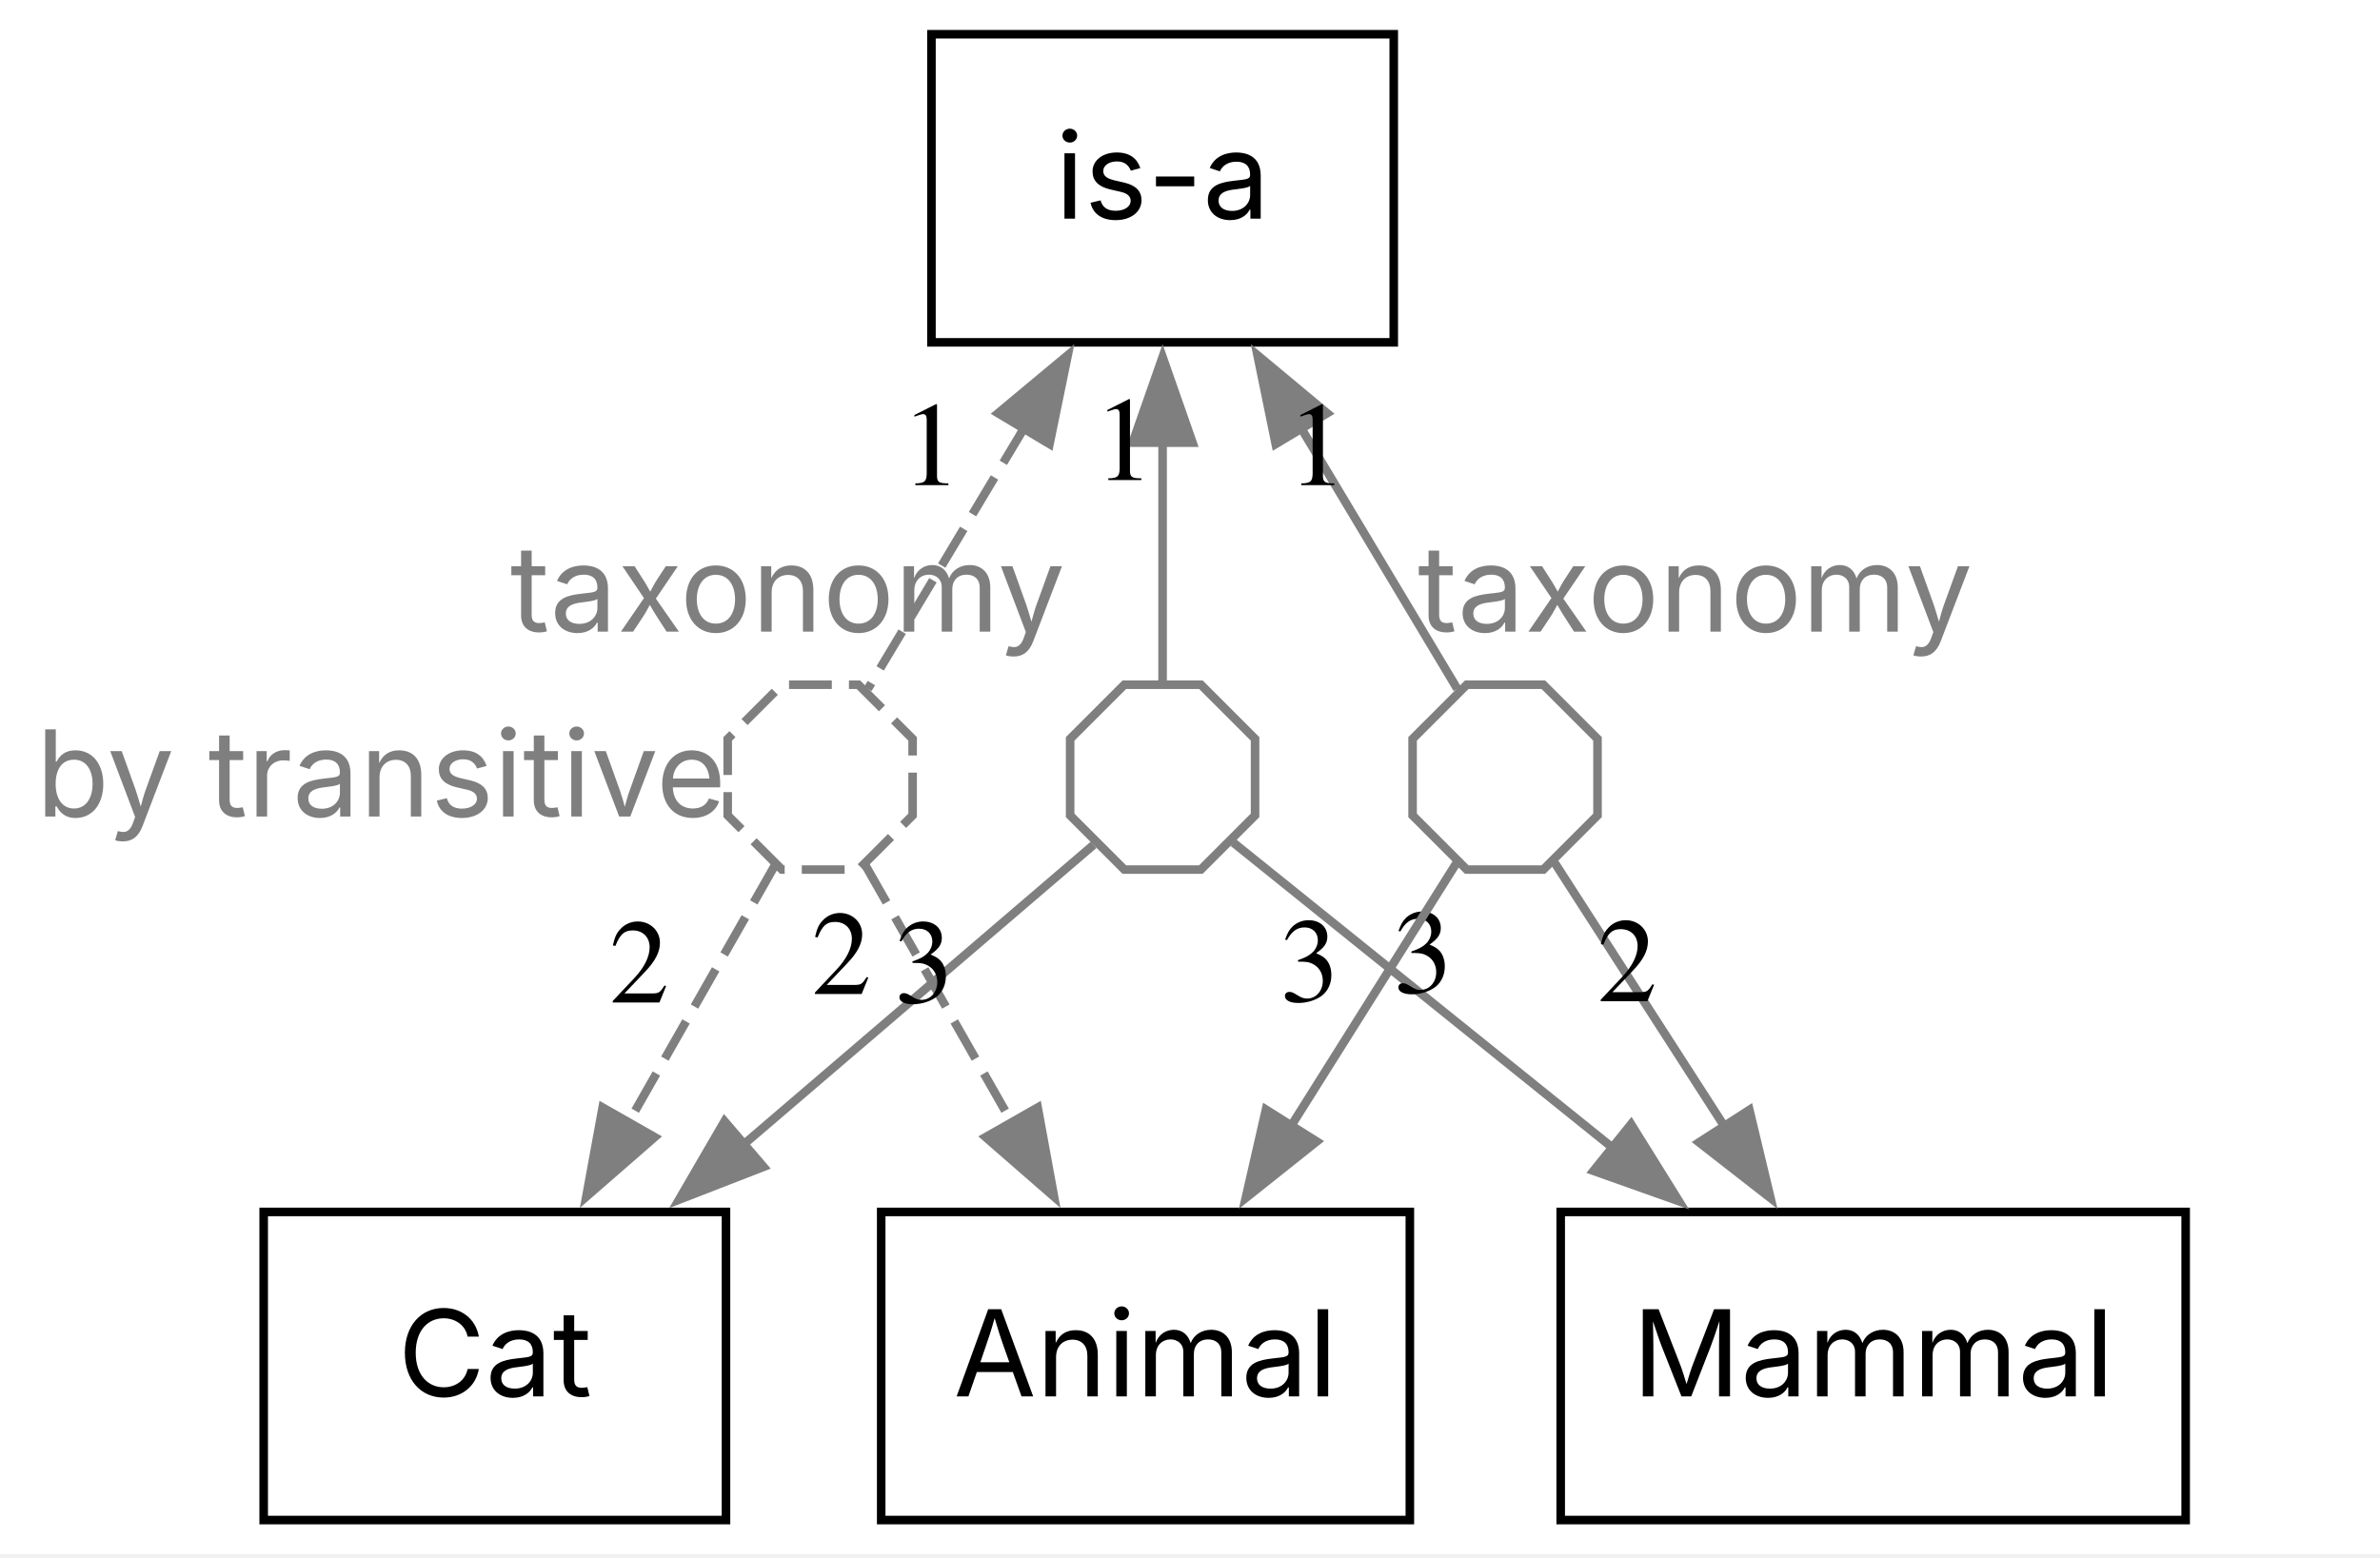
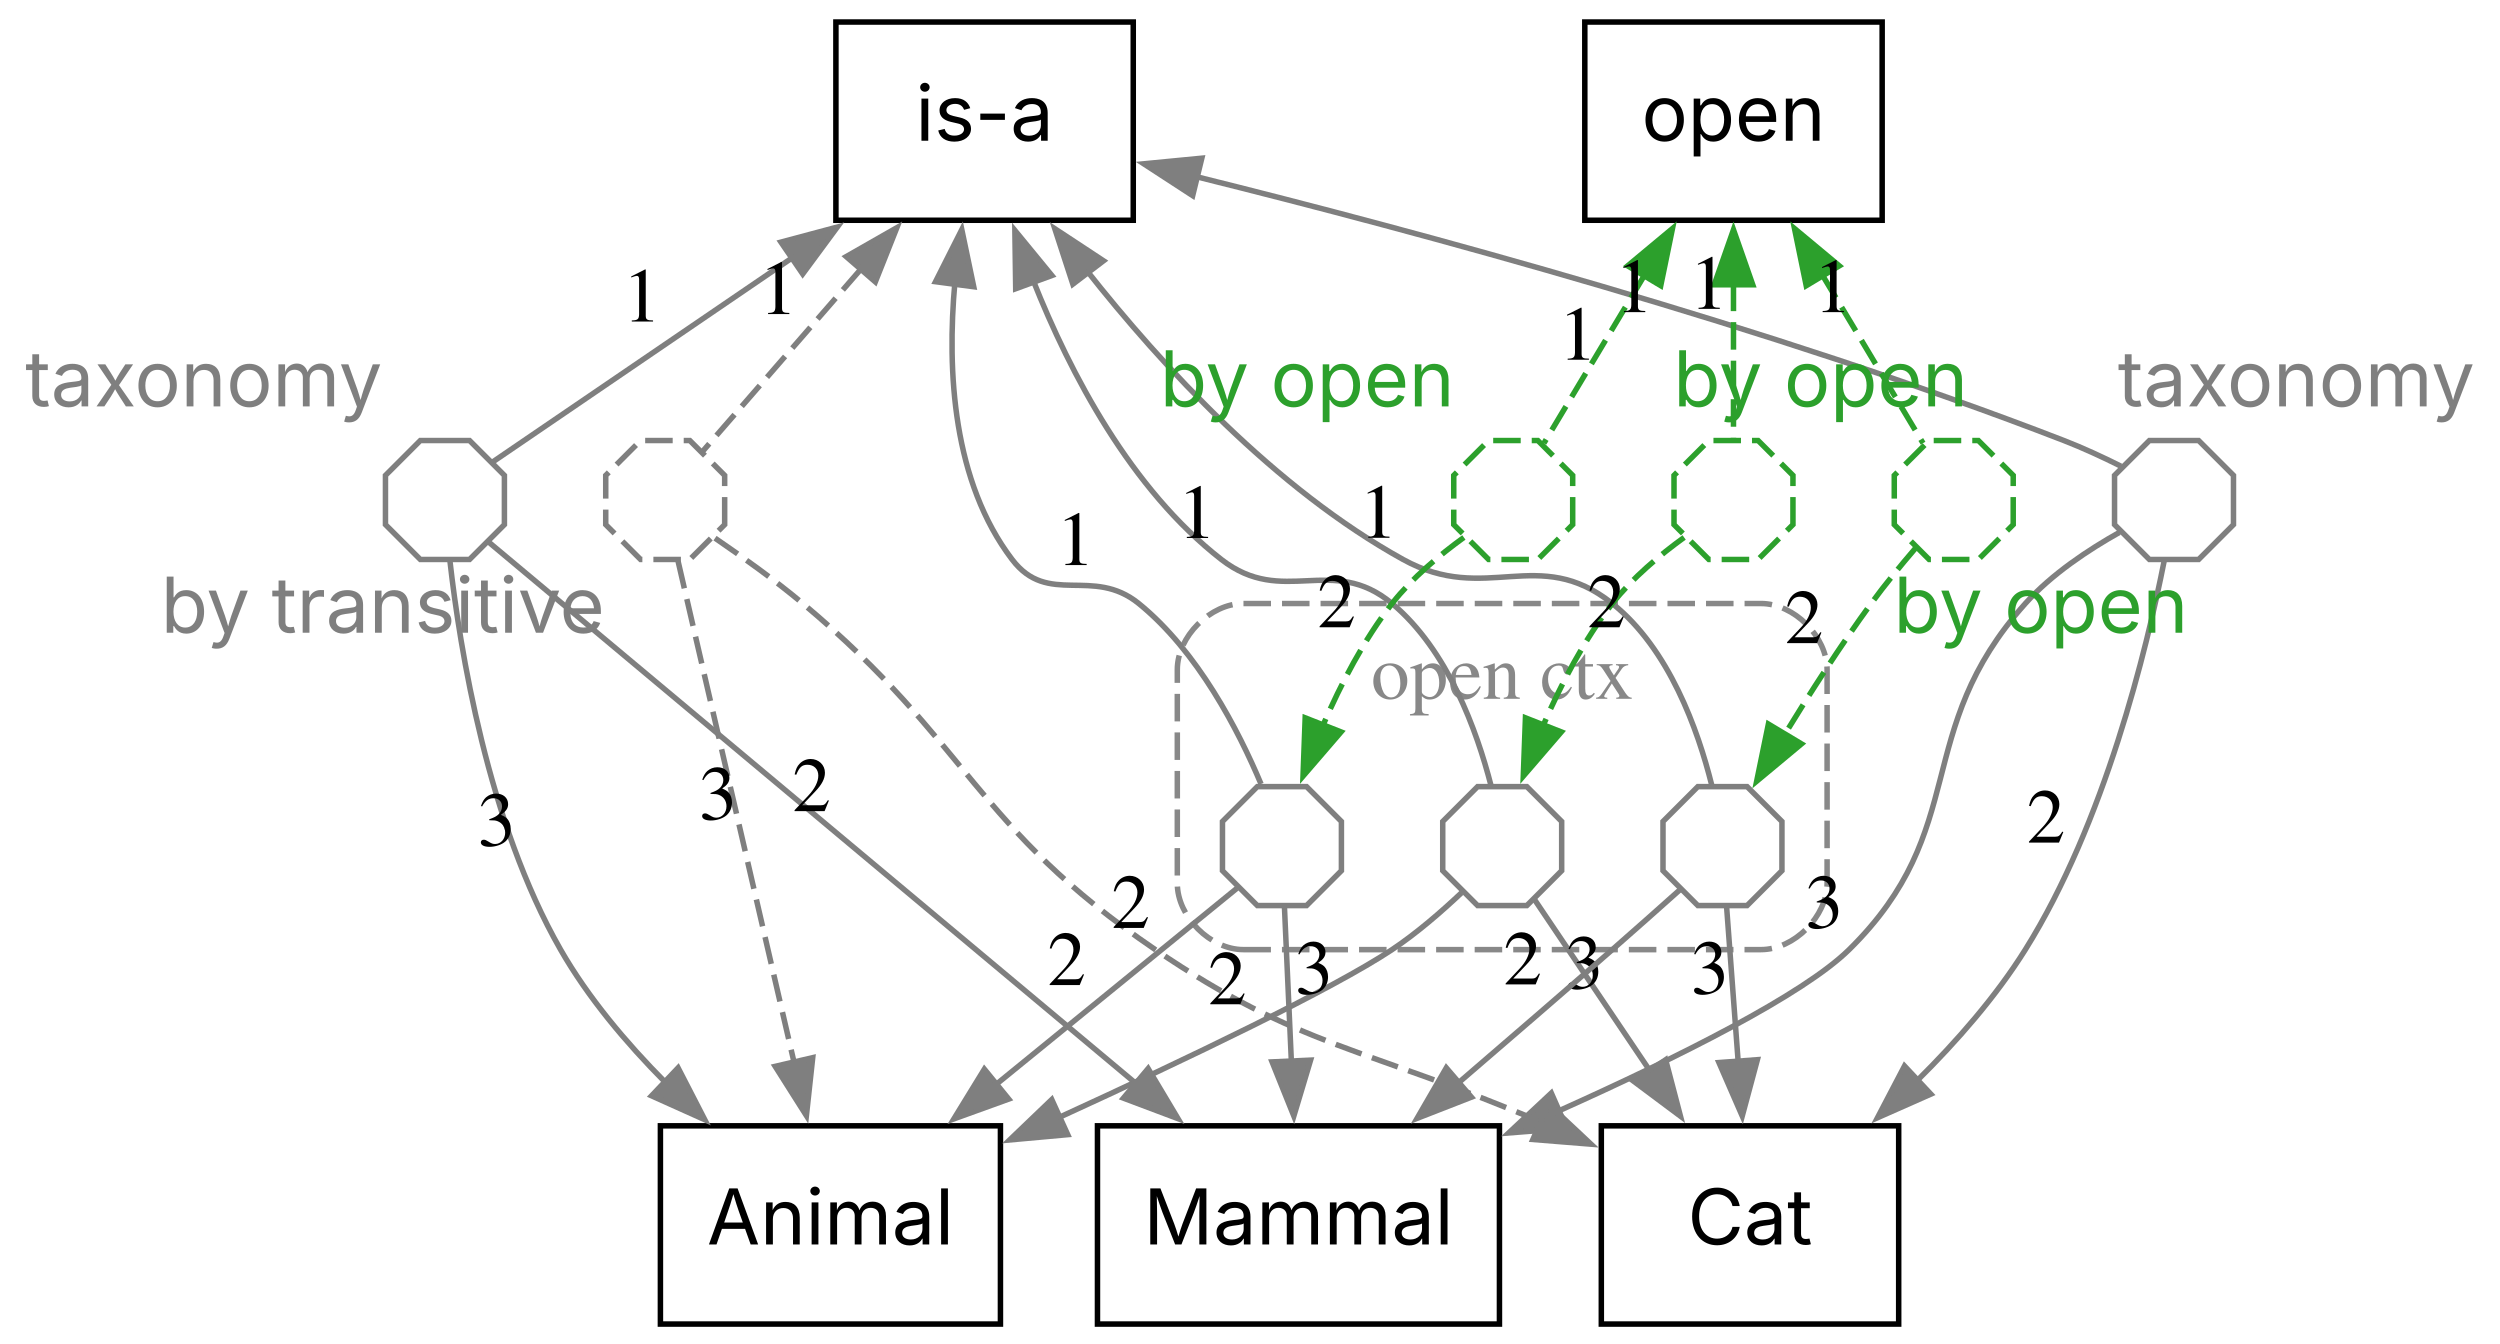
- <svg xmlns="http://www.w3.org/2000/svg" width="278pt" height="182pt" viewBox="0.00 0.00 278.00 182.00">
-   <g id="graph0" class="graph" transform="scale(1 1) rotate(0) translate(4 177.6)">
-     <polygon fill="white" stroke="none" points="-4,4 -4,-177.6 274.16,-177.6 274.16,4 -4,4" />
+ <svg xmlns="http://www.w3.org/2000/svg" width="454pt" height="244pt" viewBox="0.00 0.00 454.00 244.00">
+   <g id="graph0" class="graph" transform="scale(1 1) rotate(0) translate(4 240.45)">
+     <polygon fill="white" stroke="none" points="-4,4 -4,-240.45 450,-240.45 450,4 -4,4" />
+     <g id="clust1" class="cluster">
+       <path fill="none" stroke="#888888" stroke-dasharray="5,2" d="M221.8,-68C221.8,-68 315.8,-68 315.8,-68 321.8,-68 327.8,-74 327.8,-80 327.8,-80 327.8,-118.85 327.8,-118.85 327.8,-124.85 321.8,-130.85 315.8,-130.85 315.8,-130.85 221.8,-130.85 221.8,-130.85 215.8,-130.85 209.8,-124.85 209.8,-118.85 209.8,-118.85 209.8,-80 209.8,-80 209.8,-74 215.8,-68 221.8,-68" />
+       <text xml:space="preserve" text-anchor="middle" x="268.8" y="-113.55" font-family="Times,serif" font-size="14.00" fill="#888888">open ctx</text>
+     </g>
    <g id="node1" class="node">
-       <polygon fill="none" stroke="#7f7f7f" points="142.6,-82.33 142.6,-91.27 136.27,-97.6 127.33,-97.6 121,-91.27 121,-82.33 127.33,-76 136.27,-76 142.6,-82.33" />
-       <text xml:space="preserve" text-anchor="middle" x="88" y="-103.8" font-family="Inter" font-size="14.00" fill="#7f7f7f">taxonomy</text>
+       <polygon fill="none" stroke="#7f7f7f" points="401.6,-145.18 401.6,-154.12 395.27,-160.45 386.33,-160.45 380,-154.12 380,-145.18 386.33,-138.85 395.27,-138.85 401.6,-145.18" />
+       <text xml:space="preserve" text-anchor="middle" x="413" y="-166.65" font-family="Inter" font-size="14.00" fill="#7f7f7f">taxonomy</text>
    </g>
    <g id="node3" class="node">
-       <polygon fill="none" stroke="black" points="80.8,-36 26.8,-36 26.8,0 80.8,0 80.8,-36" />
-       <text xml:space="preserve" text-anchor="middle" x="53.8" y="-14.45" font-family="Inter" font-size="14.00">Cat</text>
+       <polygon fill="none" stroke="black" points="340.8,-36 286.8,-36 286.8,0 340.8,0 340.8,-36" />
+       <text xml:space="preserve" text-anchor="middle" x="313.8" y="-14.45" font-family="Inter" font-size="14.00">Cat</text>
    </g>
    <g id="edge2" class="edge">
-       <path fill="none" stroke="#7f7f7f" d="M123.75,-78.9C114.05,-70.6 97.23,-56.19 82.52,-43.59" />
-       <polygon fill="#7f7f7f" stroke="#7f7f7f" points="85.19,-41.27 75.31,-37.43 80.63,-46.59 85.19,-41.27" />
-       <text xml:space="preserve" text-anchor="middle" x="94.27" y="-61.46" font-family="Times,serif" font-size="14.00">2</text>
+       <path fill="none" stroke="#7f7f7f" d="M389.01,-138.56C385.86,-122.62 378.21,-91.03 363.8,-68 358.47,-59.48 351.37,-51.36 344.2,-44.26" />
+       <polygon fill="#7f7f7f" stroke="#7f7f7f" points="346.64,-41.76 336.95,-37.47 341.86,-46.86 346.64,-41.76" />
+       <text xml:space="preserve" text-anchor="middle" x="367.54" y="-87.44" font-family="Times,serif" font-size="14.00">2</text>
    </g>
    <g id="node4" class="node">
-       <polygon fill="none" stroke="black" points="251.3,-36 178.3,-36 178.3,0 251.3,0 251.3,-36" />
-       <text xml:space="preserve" text-anchor="middle" x="214.8" y="-14.45" font-family="Inter" font-size="14.00">Mammal</text>
+       <polygon fill="none" stroke="black" points="268.3,-36 195.3,-36 195.3,0 268.3,0 268.3,-36" />
+       <text xml:space="preserve" text-anchor="middle" x="231.8" y="-14.45" font-family="Inter" font-size="14.00">Mammal</text>
    </g>
    <g id="edge3" class="edge">
-       <path fill="none" stroke="#7f7f7f" d="M140.06,-79.15C150.44,-70.8 168.82,-56 184.76,-43.18" />
-       <polygon fill="#7f7f7f" stroke="#7f7f7f" points="186.52,-46.25 192.12,-37.25 182.13,-40.8 186.52,-46.25" />
-       <text xml:space="preserve" text-anchor="middle" x="162.23" y="-61.63" font-family="Times,serif" font-size="14.00">3</text>
+       <path fill="none" stroke="#7f7f7f" d="M380.89,-143.77C375.34,-140.66 368.59,-136.21 363.8,-130.85 342.91,-107.48 354.13,-89.99 331.8,-68 323.48,-59.81 300.77,-48.45 279.08,-38.72" />
+       <polygon fill="#7f7f7f" stroke="#7f7f7f" points="280.54,-35.54 269.97,-34.71 277.72,-41.95 280.54,-35.54" />
+       <text xml:space="preserve" text-anchor="middle" x="327.29" y="-71.94" font-family="Times,serif" font-size="14.00">3</text>
    </g>
    <g id="node2" class="node">
-       <polygon fill="none" stroke="black" points="158.8,-173.6 104.8,-173.6 104.8,-137.6 158.8,-137.6 158.8,-173.6" />
-       <text xml:space="preserve" text-anchor="middle" x="131.8" y="-152.05" font-family="Inter" font-size="14.00">is-a</text>
+       <polygon fill="none" stroke="black" points="201.8,-236.45 147.8,-236.45 147.8,-200.45 201.8,-200.45 201.8,-236.45" />
+       <text xml:space="preserve" text-anchor="middle" x="174.8" y="-214.9" font-family="Inter" font-size="14.00">is-a</text>
    </g>
    <g id="edge1" class="edge">
-       <path fill="none" stroke="#7f7f7f" d="M131.8,-126.1C131.8,-116.05 131.8,-105.4 131.8,-97.88" />
-       <polygon fill="#7f7f7f" stroke="#7f7f7f" points="128.3,-125.88 131.8,-135.88 135.3,-125.88 128.3,-125.88" />
-       <text xml:space="preserve" text-anchor="middle" x="127.3" y="-121.51" font-family="Times,serif" font-size="14.00">1</text>
+       <path fill="none" stroke="#7f7f7f" d="M213.35,-208.34C253.35,-198.4 317.41,-181.12 370.8,-160.45 374.26,-159.11 377.94,-157.4 381.18,-155.78" />
+       <polygon fill="#7f7f7f" stroke="#7f7f7f" points="212.59,-204.92 203.71,-210.7 214.25,-211.72 212.59,-204.92" />
+       <text xml:space="preserve" text-anchor="middle" x="282.53" y="-175.12" font-family="Times,serif" font-size="14.00">1</text>
    </g>
    <g id="node5" class="node">
-       <polygon fill="none" stroke="#7f7f7f" points="182.6,-82.33 182.6,-91.27 176.27,-97.6 167.33,-97.6 161,-91.27 161,-82.33 167.33,-76 176.27,-76 182.6,-82.33" />
-       <text xml:space="preserve" text-anchor="middle" x="194" y="-103.8" font-family="Inter" font-size="14.00" fill="#7f7f7f">taxonomy</text>
+       <polygon fill="none" stroke="#7f7f7f" points="87.6,-145.18 87.6,-154.12 81.27,-160.45 72.33,-160.45 66,-154.12 66,-145.18 72.33,-138.85 81.27,-138.85 87.6,-145.18" />
+       <text xml:space="preserve" text-anchor="middle" x="33" y="-166.65" font-family="Inter" font-size="14.00" fill="#7f7f7f">taxonomy</text>
    </g>
    <g id="edge4" class="edge">
-       <path fill="none" stroke="#7f7f7f" d="M147.84,-127.82C154.35,-116.94 161.45,-105.08 166.22,-97.12" />
-       <polygon fill="#7f7f7f" stroke="#7f7f7f" points="145.01,-125.72 142.88,-136.1 151.02,-129.32 145.01,-125.72" />
-       <text xml:space="preserve" text-anchor="middle" x="149.84" y="-120.92" font-family="Times,serif" font-size="14.00">1</text>
+       <path fill="none" stroke="#7f7f7f" d="M140.02,-193.74C120.42,-180.38 97.51,-164.76 85.37,-156.49" />
+       <polygon fill="#7f7f7f" stroke="#7f7f7f" points="137.82,-196.48 148.06,-199.22 141.77,-190.7 137.82,-196.48" />
+       <text xml:space="preserve" text-anchor="middle" x="112.58" y="-182.06" font-family="Times,serif" font-size="14.00">1</text>
    </g>
    <g id="node7" class="node">
-       <polygon fill="none" stroke="#7f7f7f" stroke-dasharray="5,2" points="102.6,-82.33 102.6,-91.27 96.27,-97.6 87.33,-97.6 81,-91.27 81,-82.33 87.33,-76 96.27,-76 102.6,-82.33" />
-       <text xml:space="preserve" text-anchor="middle" x="40.5" y="-82.2" font-family="Inter" font-size="14.00" fill="#7f7f7f">by transitive</text>
+       <polygon fill="none" stroke="#7f7f7f" stroke-dasharray="5,2" points="127.6,-145.18 127.6,-154.12 121.27,-160.45 112.33,-160.45 106,-154.12 106,-145.18 112.33,-138.85 121.27,-138.85 127.6,-145.18" />
+       <text xml:space="preserve" text-anchor="middle" x="65.5" y="-125.55" font-family="Inter" font-size="14.00" fill="#7f7f7f">by transitive</text>
    </g>
    <g id="edge7" class="edge">
-       <path fill="none" stroke="#7f7f7f" stroke-dasharray="5,2" d="M115.76,-127.82C109.25,-116.94 102.15,-105.08 97.38,-97.12" />
-       <polygon fill="#7f7f7f" stroke="#7f7f7f" points="112.58,-129.32 120.72,-136.1 118.59,-125.72 112.58,-129.32" />
-       <text xml:space="preserve" text-anchor="middle" x="104.76" y="-120.92" font-family="Times,serif" font-size="14.00">1</text>
+       <path fill="none" stroke="#7f7f7f" stroke-dasharray="5,2" d="M152.34,-191.58C142.09,-179.78 130.69,-166.64 123.63,-158.52" />
+       <polygon fill="#7f7f7f" stroke="#7f7f7f" points="149.67,-193.85 158.87,-199.1 154.96,-189.26 149.67,-193.85" />
+       <text xml:space="preserve" text-anchor="middle" x="137.33" y="-183.42" font-family="Times,serif" font-size="14.00">1</text>
+     </g>
+     <g id="node10" class="node">
+       <polygon fill="none" stroke="#7f7f7f" points="279.6,-82.33 279.6,-91.27 273.27,-97.6 264.33,-97.6 258,-91.27 258,-82.33 264.33,-76 273.27,-76 279.6,-82.33" />
+     </g>
+     <g id="edge16" class="edge">
+       <path fill="none" stroke="#7f7f7f" d="M183.63,-189.52C190.39,-172.5 201.39,-151.62 217.8,-138.85 229.03,-130.11 237.86,-139.95 248.8,-130.85 258.93,-122.41 264.21,-107.71 266.75,-97.86" />
+       <polygon fill="#7f7f7f" stroke="#7f7f7f" points="180.45,-188.02 180.3,-198.61 187.02,-190.42 180.45,-188.02" />
+       <text xml:space="preserve" text-anchor="middle" x="213.37" y="-142.75" font-family="Times,serif" font-size="14.00">1</text>
+     </g>
+     <g id="node12" class="node">
+       <polygon fill="none" stroke="#7f7f7f" points="239.6,-82.33 239.6,-91.27 233.27,-97.6 224.33,-97.6 218,-91.27 218,-82.33 224.33,-76 233.27,-76 239.6,-82.33" />
+     </g>
+     <g id="edge19" class="edge">
+       <path fill="none" stroke="#7f7f7f" d="M169.41,-189.19C167.93,-172.91 169.08,-152.95 179.8,-138.85 186.35,-130.23 194.39,-137.66 202.8,-130.85 213.52,-122.16 220.91,-107.8 225,-98.08" />
+       <polygon fill="#7f7f7f" stroke="#7f7f7f" points="165.89,-189.29 170.66,-198.75 172.83,-188.38 165.89,-189.29" />
+       <text xml:space="preserve" text-anchor="middle" x="191.32" y="-137.84" font-family="Times,serif" font-size="14.00">1</text>
+     </g>
+     <g id="node14" class="node">
+       <polygon fill="none" stroke="#7f7f7f" points="319.6,-82.33 319.6,-91.27 313.27,-97.6 304.33,-97.6 298,-91.27 298,-82.33 304.33,-76 313.27,-76 319.6,-82.33" />
+     </g>
+     <g id="edge22" class="edge">
+       <path fill="none" stroke="#7f7f7f" d="M193.25,-191.45C207.09,-173.9 227.6,-151.67 250.8,-138.85 265.91,-130.5 275.29,-141.59 288.8,-130.85 299.12,-122.64 304.35,-107.88 306.83,-97.96" />
+       <polygon fill="#7f7f7f" stroke="#7f7f7f" points="190.83,-188.85 187.55,-198.92 196.4,-193.09 190.83,-188.85" />
+       <text xml:space="preserve" text-anchor="middle" x="246.32" y="-142.79" font-family="Times,serif" font-size="14.00">1</text>
    </g>
    <g id="edge5" class="edge">
-       <path fill="none" stroke="#7f7f7f" d="M177.6,-76.79C182.69,-68.88 190.36,-56.97 197.42,-46" />
-       <polygon fill="#7f7f7f" stroke="#7f7f7f" points="200.34,-47.92 202.81,-37.62 194.46,-44.13 200.34,-47.92" />
-       <text xml:space="preserve" text-anchor="middle" x="186.05" y="-60.62" font-family="Times,serif" font-size="14.00">2</text>
+       <path fill="none" stroke="#7f7f7f" d="M84.7,-142.04C106.08,-124.16 165.93,-74.09 202.37,-43.62" />
+       <polygon fill="#7f7f7f" stroke="#7f7f7f" points="204.5,-46.4 209.93,-37.3 200.01,-41.03 204.5,-46.4" />
+       <text xml:space="preserve" text-anchor="middle" x="143.37" y="-93.15" font-family="Times,serif" font-size="14.00">2</text>
    </g>
    <g id="node6" class="node">
-       <polygon fill="none" stroke="black" points="160.68,-36 98.93,-36 98.93,0 160.68,0 160.68,-36" />
-       <text xml:space="preserve" text-anchor="middle" x="129.8" y="-14.45" font-family="Inter" font-size="14.00">Animal</text>
+       <polygon fill="none" stroke="black" points="177.68,-36 115.93,-36 115.93,0 177.68,0 177.68,-36" />
+       <text xml:space="preserve" text-anchor="middle" x="146.8" y="-14.45" font-family="Inter" font-size="14.00">Animal</text>
    </g>
    <g id="edge6" class="edge">
-       <path fill="none" stroke="#7f7f7f" d="M166.14,-76.79C161.16,-68.88 153.67,-56.97 146.78,-46" />
-       <polygon fill="#7f7f7f" stroke="#7f7f7f" points="149.8,-44.23 141.51,-37.63 143.87,-47.96 149.8,-44.23" />
-       <text xml:space="preserve" text-anchor="middle" x="148.98" y="-60.62" font-family="Times,serif" font-size="14.00">3</text>
+       <path fill="none" stroke="#7f7f7f" d="M77.71,-138.58C79.51,-122.66 84.57,-91.1 97.8,-68 102.78,-59.3 109.72,-51.06 116.81,-43.92" />
+       <polygon fill="#7f7f7f" stroke="#7f7f7f" points="119.14,-46.53 123.99,-37.11 114.32,-41.45 119.14,-46.53" />
+       <text xml:space="preserve" text-anchor="middle" x="86.21" y="-86.87" font-family="Times,serif" font-size="14.00">3</text>
    </g>
    <g id="edge8" class="edge">
-       <path fill="none" stroke="#7f7f7f" stroke-dasharray="5,2" d="M86.52,-76.51C82.07,-68.69 75.46,-57.08 69.35,-46.34" />
-       <polygon fill="#7f7f7f" stroke="#7f7f7f" points="72.47,-44.74 64.48,-37.78 66.39,-48.2 72.47,-44.74" />
-       <text xml:space="preserve" text-anchor="middle" x="70.65" y="-60.47" font-family="Times,serif" font-size="14.00">2</text>
+       <path fill="none" stroke="#7f7f7f" stroke-dasharray="5,2" d="M125.85,-142.72C130.71,-139.4 136.74,-135.09 141.8,-130.85 172.36,-105.24 172.84,-90.42 205.8,-68 232.15,-50.08 243.81,-50.36 276.11,-36.58" />
+       <polygon fill="#7f7f7f" stroke="#7f7f7f" points="277.2,-39.92 284.93,-32.67 274.37,-33.52 277.2,-39.92" />
+       <text xml:space="preserve" text-anchor="middle" x="201.32" y="-71.94" font-family="Times,serif" font-size="14.00">2</text>
    </g>
    <g id="edge9" class="edge">
-       <path fill="none" stroke="#7f7f7f" stroke-dasharray="5,2" d="M97.08,-76.51C101.53,-68.69 108.14,-57.08 114.25,-46.34" />
-       <polygon fill="#7f7f7f" stroke="#7f7f7f" points="117.21,-48.2 119.12,-37.78 111.13,-44.74 117.21,-48.2" />
-       <text xml:space="preserve" text-anchor="middle" x="103.95" y="-60.47" font-family="Times,serif" font-size="14.00">3</text>
+       <path fill="none" stroke="#7f7f7f" stroke-dasharray="5,2" d="M119.15,-138.48C123.65,-119.06 133.58,-76.11 140.24,-47.36" />
+       <polygon fill="#7f7f7f" stroke="#7f7f7f" points="143.59,-48.38 142.44,-37.85 136.77,-46.8 143.59,-48.38" />
+       <text xml:space="preserve" text-anchor="middle" x="126.4" y="-91.65" font-family="Times,serif" font-size="14.00">3</text>
+     </g>
+     <g id="node8" class="node">
+       <polygon fill="none" stroke="#2ca02c" stroke-dasharray="5,2" points="321.6,-145.18 321.6,-154.12 315.27,-160.45 306.33,-160.45 300,-154.12 300,-145.18 306.33,-138.85 315.27,-138.85 321.6,-145.18" />
+       <text xml:space="preserve" text-anchor="middle" x="326.62" y="-166.65" font-family="Inter" font-size="14.00" fill="#2ca02c">by open</text>
+     </g>
+     <g id="edge11" class="edge">
+       <path fill="none" stroke="#2ca02c" stroke-dasharray="5,2" d="M301.84,-142.85C297.49,-139.7 292.43,-135.5 288.8,-130.85 283.68,-124.28 279.48,-116.19 276.28,-108.8" />
+       <polygon fill="#2ca02c" stroke="#2ca02c" points="279.54,-107.53 272.63,-99.5 273.02,-110.09 279.54,-107.53" />
+       <text xml:space="preserve" text-anchor="middle" x="287.72" y="-126.54" font-family="Times,serif" font-size="14.00">2</text>
+     </g>
+     <g id="node9" class="node">
+       <polygon fill="none" stroke="black" points="337.8,-236.45 283.8,-236.45 283.8,-200.45 337.8,-200.45 337.8,-236.45" />
+       <text xml:space="preserve" text-anchor="middle" x="310.8" y="-214.9" font-family="Inter" font-size="14.00">open</text>
+     </g>
+     <g id="edge10" class="edge">
+       <path fill="none" stroke="#2ca02c" stroke-dasharray="5,2" d="M310.8,-188.95C310.8,-178.9 310.8,-168.25 310.8,-160.73" />
+       <polygon fill="#2ca02c" stroke="#2ca02c" points="307.3,-188.73 310.8,-198.73 314.3,-188.73 307.3,-188.73" />
+       <text xml:space="preserve" text-anchor="middle" x="306.3" y="-184.36" font-family="Times,serif" font-size="14.00">1</text>
+     </g>
+     <g id="node11" class="node">
+       <polygon fill="none" stroke="#2ca02c" stroke-dasharray="5,2" points="281.6,-145.18 281.6,-154.12 275.27,-160.45 266.33,-160.45 260,-154.12 260,-145.18 266.33,-138.85 275.27,-138.85 281.6,-145.18" />
+       <text xml:space="preserve" text-anchor="middle" x="233.38" y="-166.65" font-family="Inter" font-size="14.00" fill="#2ca02c">by open</text>
+     </g>
+     <g id="edge12" class="edge">
+       <path fill="none" stroke="#2ca02c" stroke-dasharray="5,2" d="M294.76,-190.67C288.25,-179.79 281.15,-167.93 276.38,-159.97" />
+       <polygon fill="#2ca02c" stroke="#2ca02c" points="291.58,-192.17 299.72,-198.95 297.59,-188.57 291.58,-192.17" />
+       <text xml:space="preserve" text-anchor="middle" x="292.76" y="-183.77" font-family="Times,serif" font-size="14.00">1</text>
+     </g>
+     <g id="node13" class="node">
+       <polygon fill="none" stroke="#2ca02c" stroke-dasharray="5,2" points="361.6,-145.18 361.6,-154.12 355.27,-160.45 346.33,-160.45 340,-154.12 340,-145.18 346.33,-138.85 355.27,-138.85 361.6,-145.18" />
+       <text xml:space="preserve" text-anchor="middle" x="366.62" y="-125.55" font-family="Inter" font-size="14.00" fill="#2ca02c">by open</text>
+     </g>
+     <g id="edge14" class="edge">
+       <path fill="none" stroke="#2ca02c" stroke-dasharray="5,2" d="M326.84,-190.67C333.35,-179.79 340.45,-167.93 345.22,-159.97" />
+       <polygon fill="#2ca02c" stroke="#2ca02c" points="324.01,-188.57 321.88,-198.95 330.02,-192.17 324.01,-188.57" />
+       <text xml:space="preserve" text-anchor="middle" x="328.84" y="-183.77" font-family="Times,serif" font-size="14.00">1</text>
+     </g>
+     <g id="edge18" class="edge">
+       <path fill="none" stroke="#7f7f7f" d="M274.68,-77.07C280.03,-69.13 288.2,-57.01 295.69,-45.89" />
+       <polygon fill="#7f7f7f" stroke="#7f7f7f" points="298.48,-48 301.17,-37.75 292.68,-44.09 298.48,-48" />
+       <text xml:space="preserve" text-anchor="middle" x="283.72" y="-60.93" font-family="Times,serif" font-size="14.00">3</text>
+     </g>
+     <g id="edge17" class="edge">
+       <path fill="none" stroke="#7f7f7f" d="M261.42,-78.33C257.81,-74.92 253.29,-70.99 248.8,-68 238.09,-60.87 211.65,-48.21 188.38,-37.55" />
+       <polygon fill="#7f7f7f" stroke="#7f7f7f" points="189.9,-34.4 179.35,-33.44 187,-40.77 189.9,-34.4" />
+       <text xml:space="preserve" text-anchor="middle" x="218.87" y="-58.08" font-family="Times,serif" font-size="14.00">2</text>
+     </g>
+     <g id="edge13" class="edge">
+       <path fill="none" stroke="#2ca02c" stroke-dasharray="5,2" d="M261.84,-142.85C257.49,-139.7 252.43,-135.5 248.8,-130.85 243.68,-124.28 239.48,-116.19 236.28,-108.8" />
+       <polygon fill="#2ca02c" stroke="#2ca02c" points="239.54,-107.53 232.63,-99.5 233.02,-110.09 239.54,-107.53" />
+       <text xml:space="preserve" text-anchor="middle" x="238.72" y="-126.54" font-family="Times,serif" font-size="14.00">2</text>
+     </g>
+     <g id="edge21" class="edge">
+       <path fill="none" stroke="#7f7f7f" d="M229.26,-75.65C229.59,-68.15 230.07,-57.54 230.52,-47.53" />
+       <polygon fill="#7f7f7f" stroke="#7f7f7f" points="234,-47.93 230.96,-37.78 227.01,-47.61 234,-47.93" />
+       <text xml:space="preserve" text-anchor="middle" x="234.64" y="-59.99" font-family="Times,serif" font-size="14.00">3</text>
+     </g>
+     <g id="edge20" class="edge">
+       <path fill="none" stroke="#7f7f7f" d="M220.64,-79.15C210.48,-70.87 192.56,-56.28 176.91,-43.53" />
+       <polygon fill="#7f7f7f" stroke="#7f7f7f" points="179.18,-40.86 169.22,-37.26 174.76,-46.29 179.18,-40.86" />
+       <text xml:space="preserve" text-anchor="middle" x="189.7" y="-61.56" font-family="Times,serif" font-size="14.00">2</text>
+     </g>
+     <g id="edge15" class="edge">
+       <path fill="none" stroke="#2ca02c" stroke-dasharray="5,2" d="M343.83,-140.87C341.22,-137.82 338.28,-134.25 335.8,-130.85 330.29,-123.29 324.71,-114.61 320.07,-107.03" />
+       <polygon fill="#2ca02c" stroke="#2ca02c" points="323.15,-105.36 315.01,-98.58 317.14,-108.96 323.15,-105.36" />
+       <text xml:space="preserve" text-anchor="middle" x="323.61" y="-123.66" font-family="Times,serif" font-size="14.00">2</text>
+     </g>
+     <g id="edge24" class="edge">
+       <path fill="none" stroke="#7f7f7f" d="M309.56,-75.65C310.12,-68.15 310.92,-57.54 311.66,-47.53" />
+       <polygon fill="#7f7f7f" stroke="#7f7f7f" points="315.14,-48.01 312.39,-37.78 308.16,-47.49 315.14,-48.01" />
+       <text xml:space="preserve" text-anchor="middle" x="306.53" y="-59.99" font-family="Times,serif" font-size="14.00">3</text>
+     </g>
+     <g id="edge23" class="edge">
+       <path fill="none" stroke="#7f7f7f" d="M301.04,-78.84C297.35,-75.54 292.86,-71.55 288.8,-68 279.74,-60.07 269.81,-51.5 260.81,-43.77" />
+       <polygon fill="#7f7f7f" stroke="#7f7f7f" points="263.21,-41.21 253.34,-37.36 258.65,-46.53 263.21,-41.21" />
+       <text xml:space="preserve" text-anchor="middle" x="272.5" y="-61.68" font-family="Times,serif" font-size="14.00">2</text>
    </g>
  </g>
</svg>
